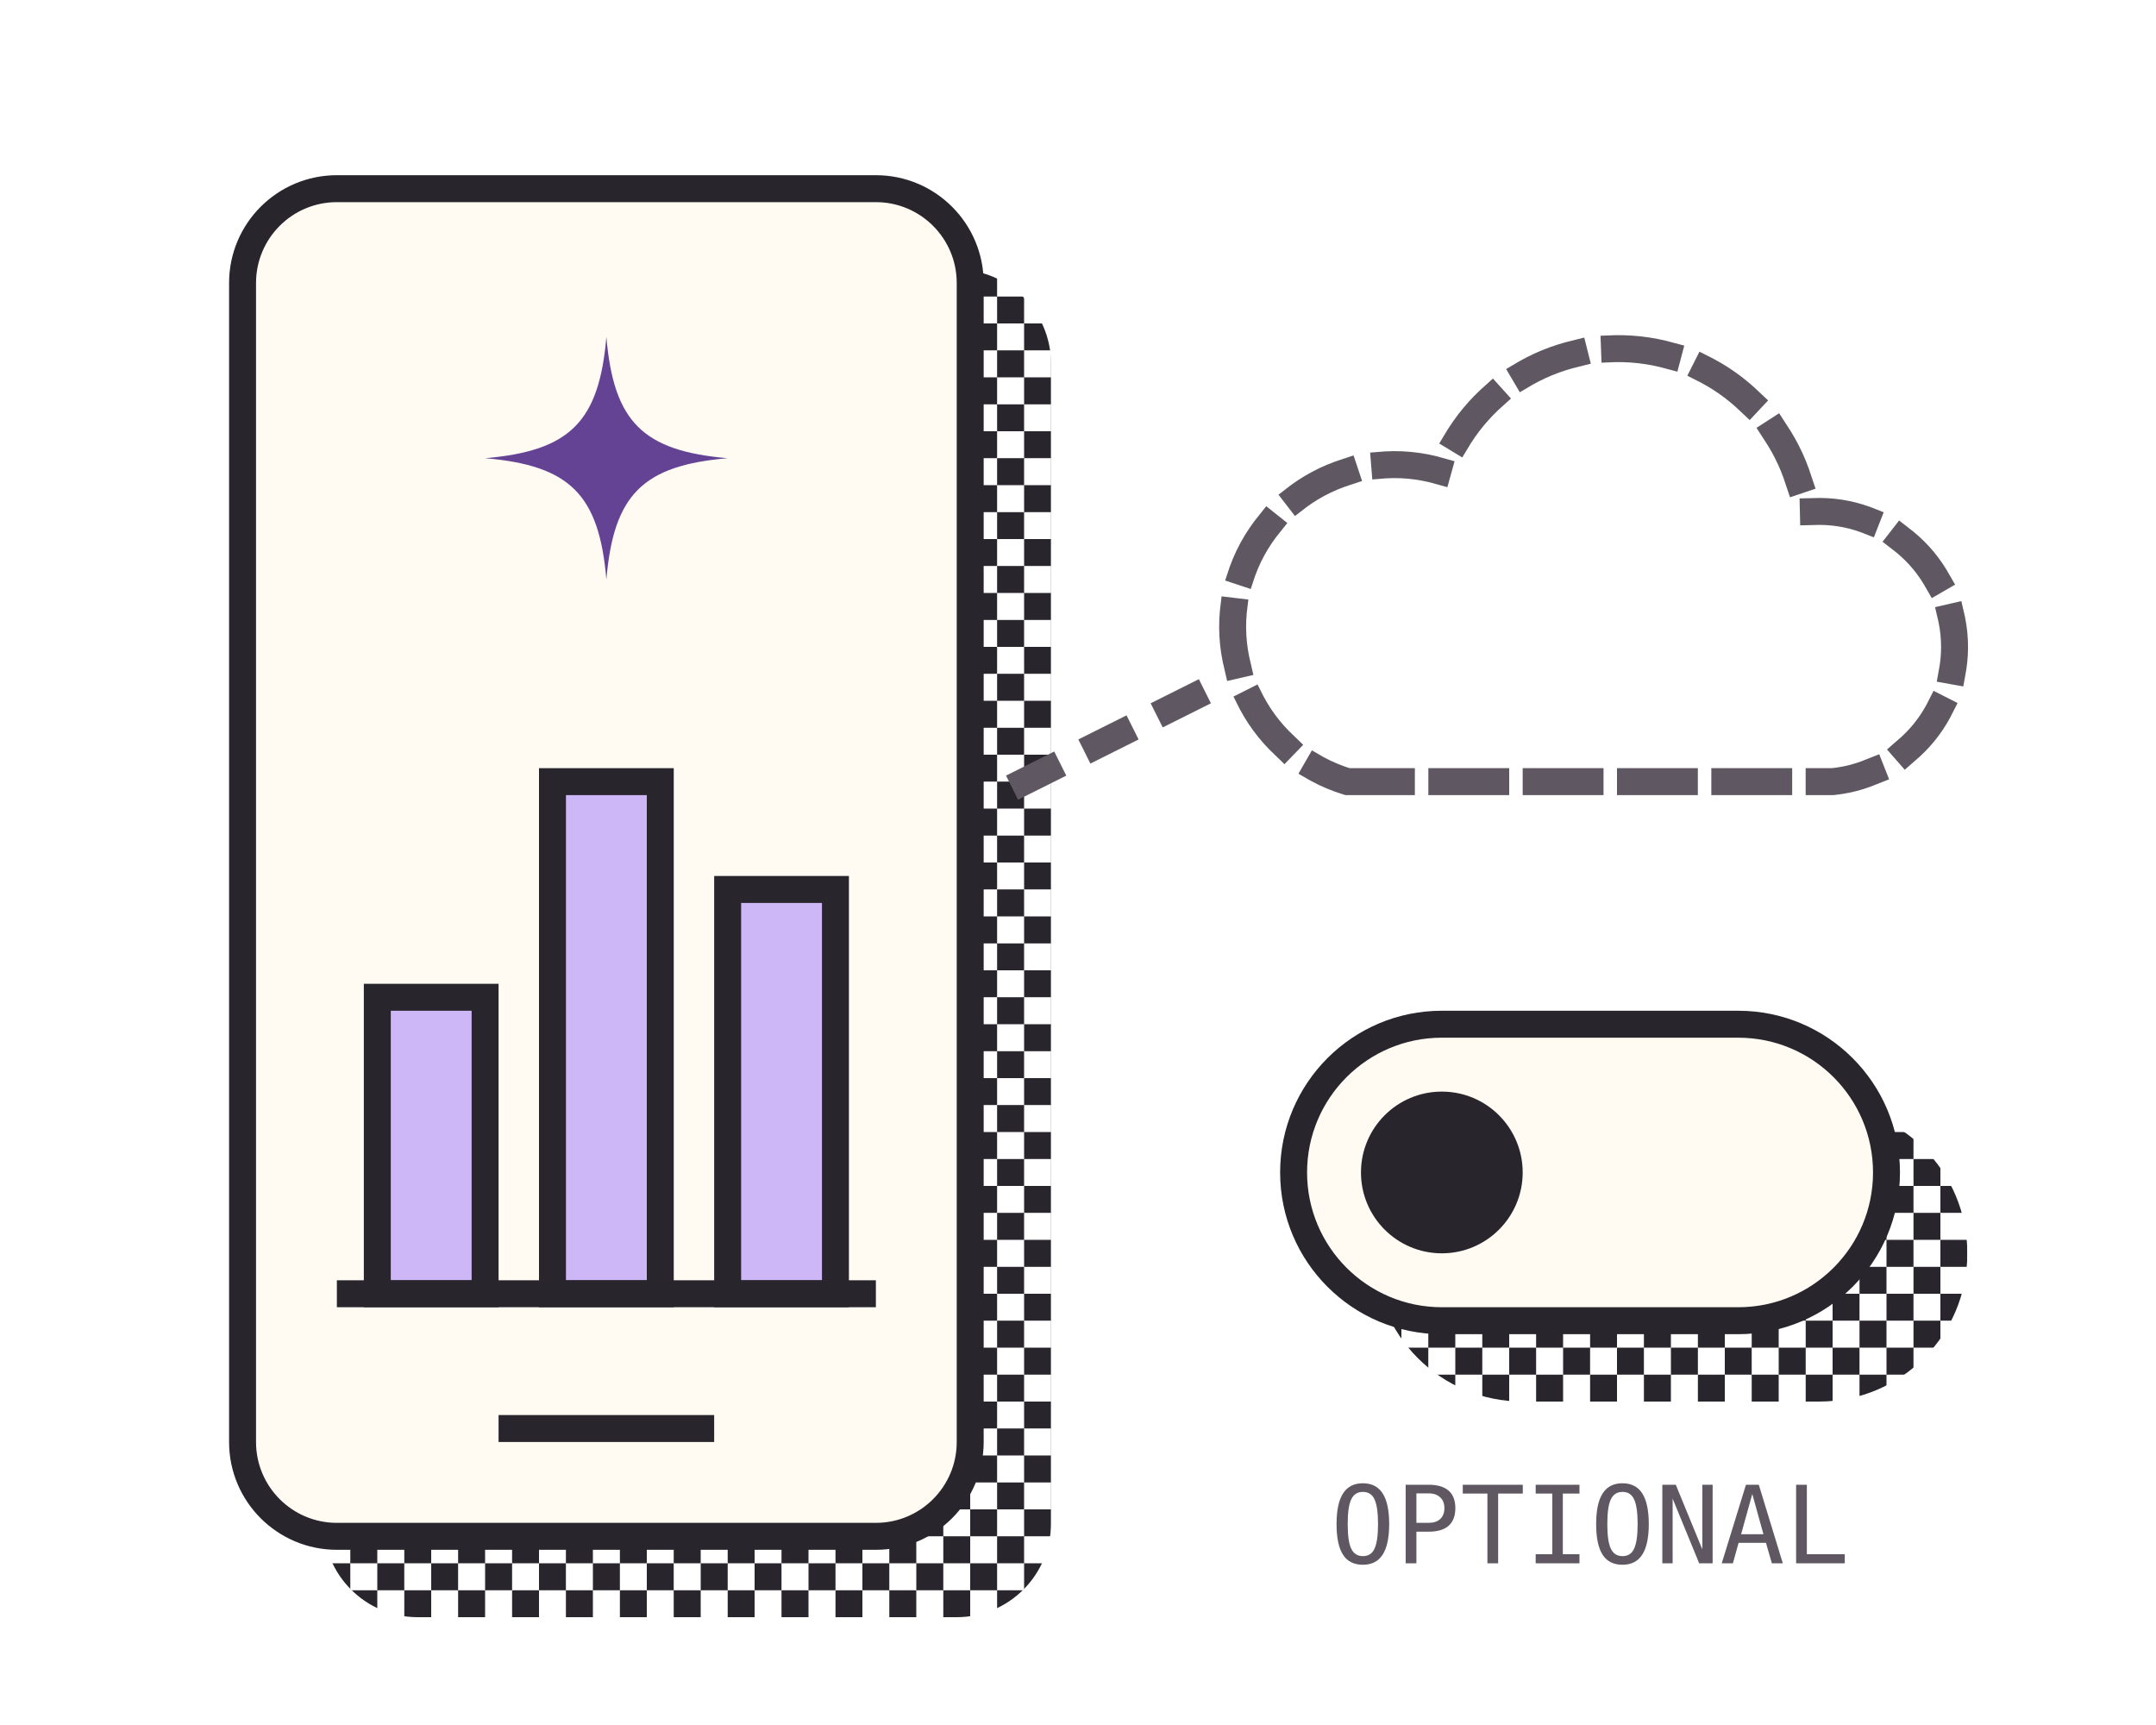
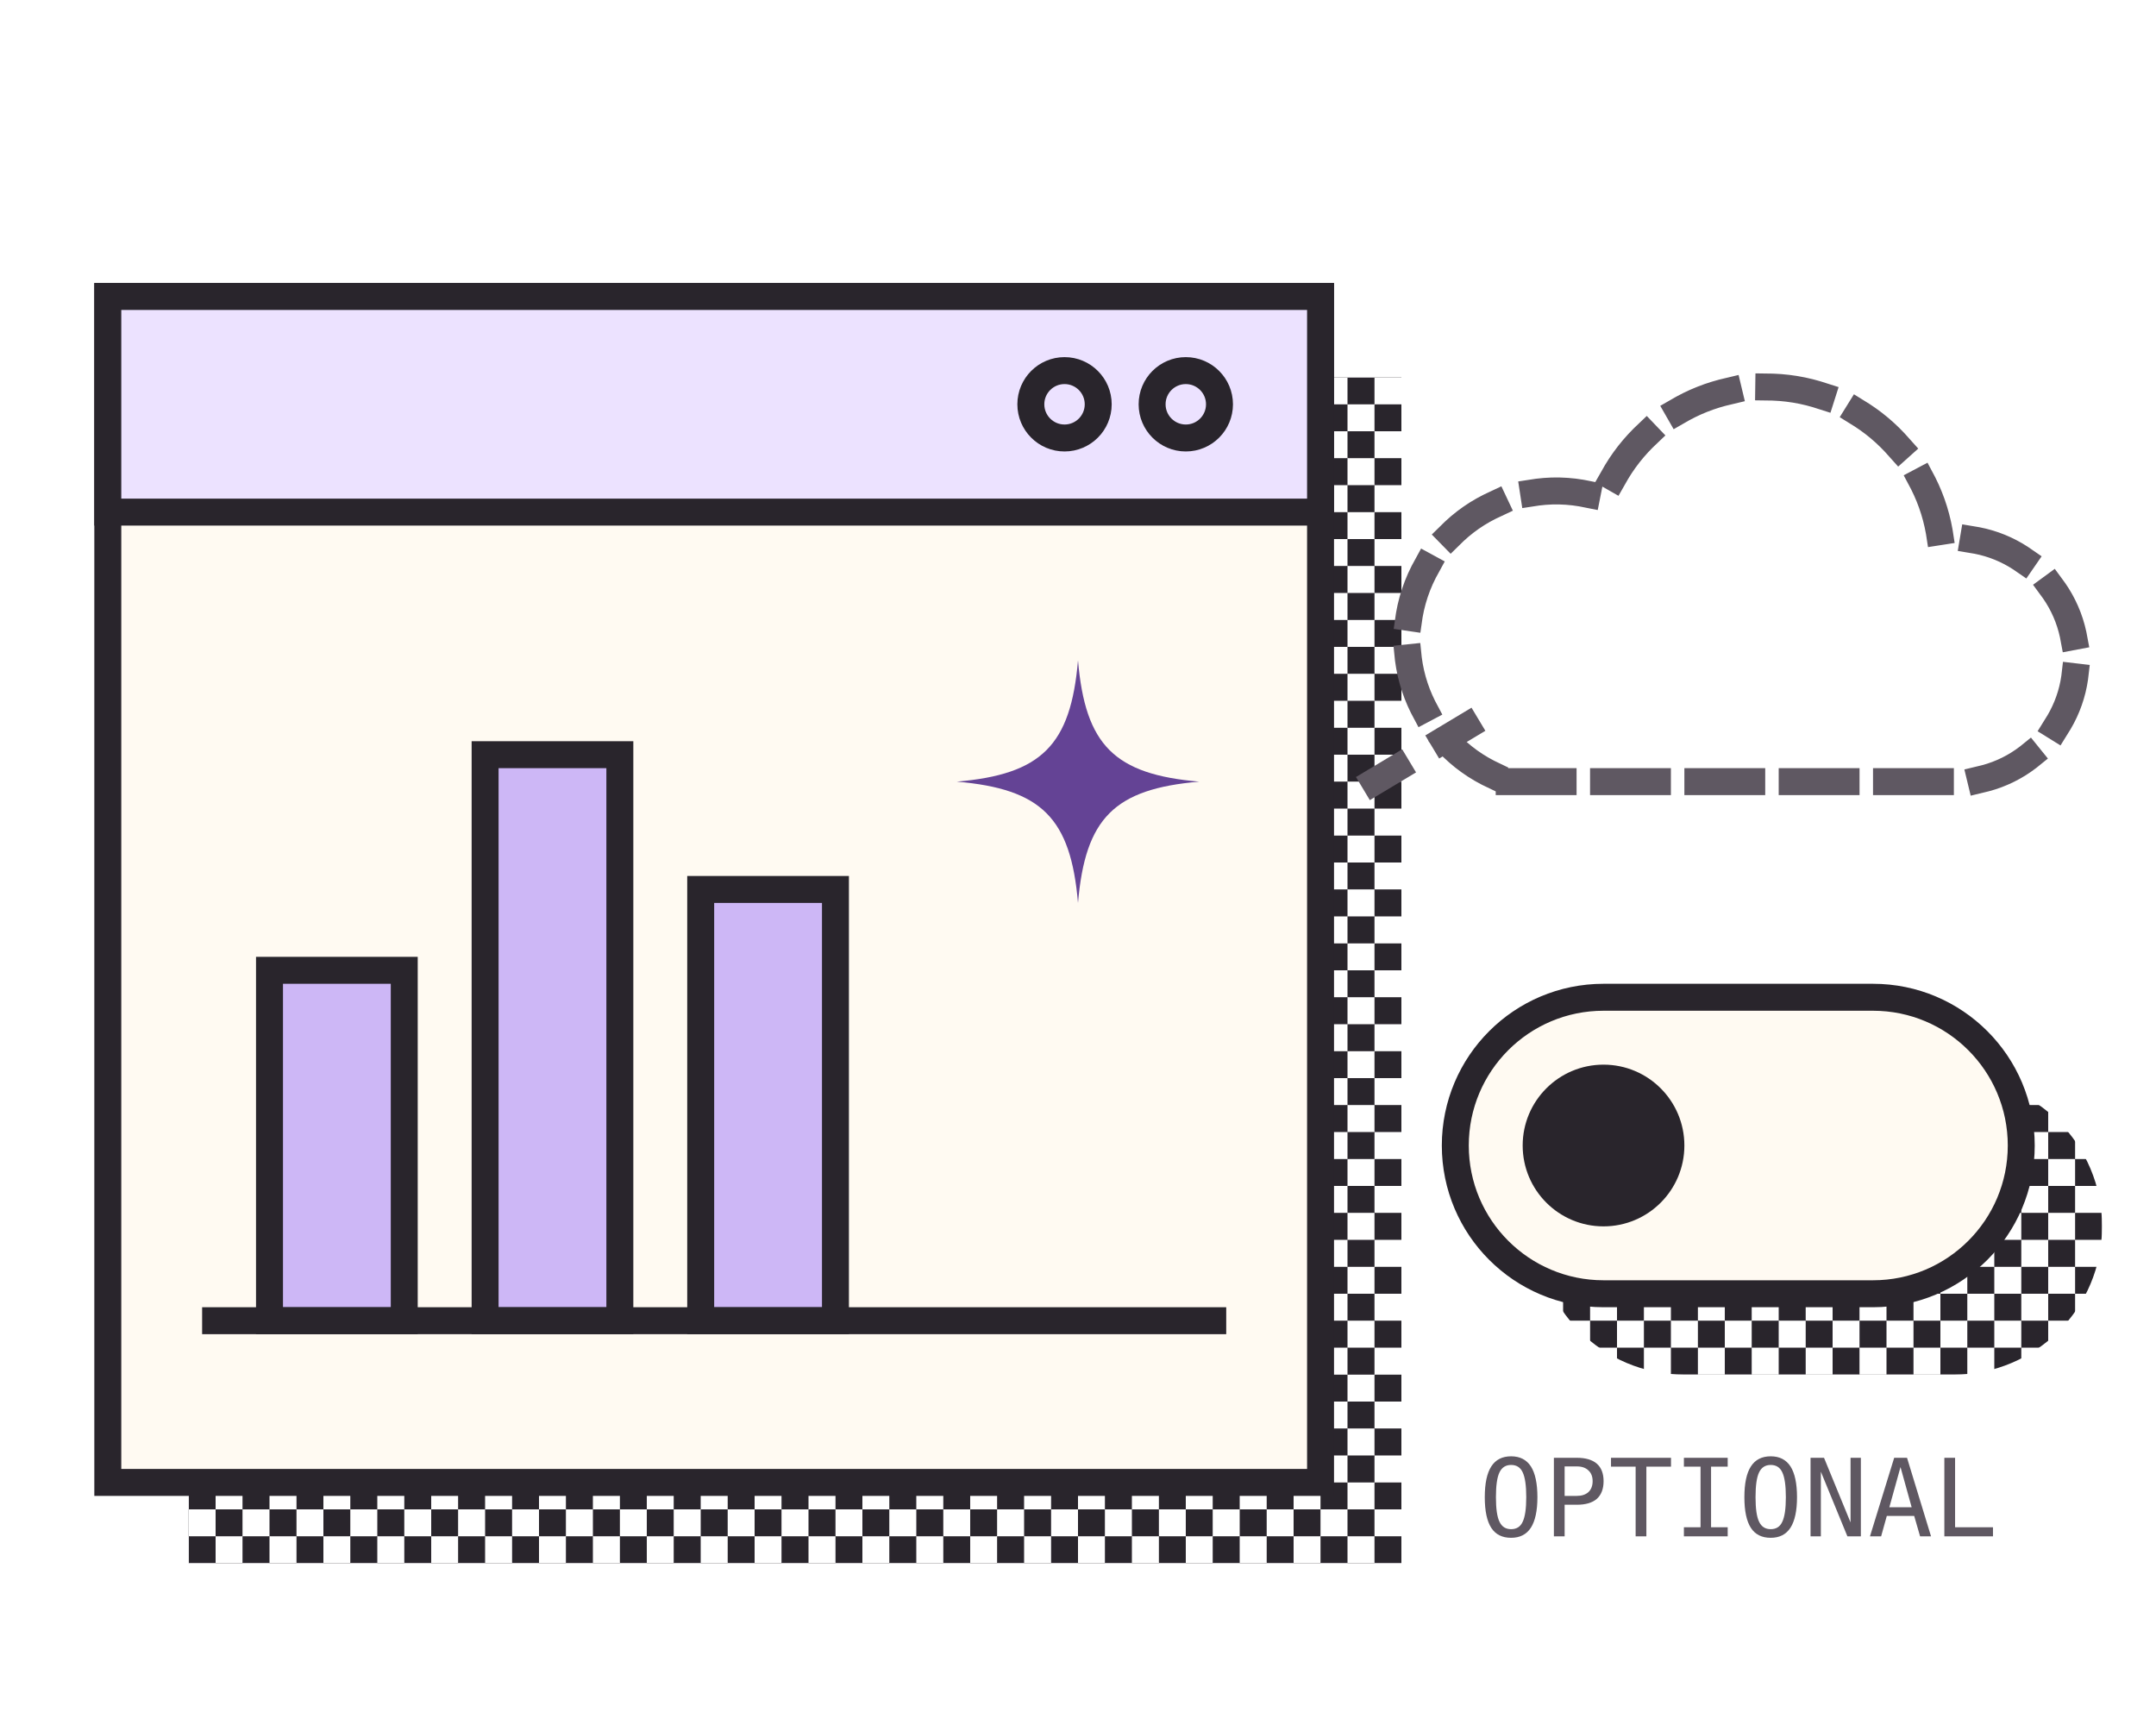
<svg xmlns="http://www.w3.org/2000/svg" width="160" height="128" viewBox="0 0 160 128" role="img" aria-label="offline">
  <defs>
    <pattern id="d-offline" width="4" height="4" patternUnits="userSpaceOnUse">
      <rect width="2" height="2" style="fill:#29252c" />
      <rect x="2" y="2" width="2" height="2" style="fill:#29252c" />
    </pattern>
  </defs>
  <g transform="translate(6 6)" style="fill:url(#d-offline)">
-     <rect x="18" y="14" width="54" height="100" rx="7" />
+     <rect x="8" y="22" width="90" height="88" />
  </g>
-   <rect x="18" y="14" width="54" height="100" rx="7" style="fill:#fffaf2;stroke:#29252c" stroke-width="2" />
-   <path d="M38 106H52" style="fill:none;stroke:#29252c" stroke-width="2" stroke-linecap="square" stroke-linejoin="miter" />
-   <rect x="28" y="74" width="8" height="22" rx="0" style="fill:#cdb7f6;stroke:#29252c" stroke-width="2" />
-   <rect x="41" y="58" width="8" height="38" rx="0" style="fill:#cdb7f6;stroke:#29252c" stroke-width="2" />
-   <rect x="54" y="66" width="8" height="30" rx="0" style="fill:#cdb7f6;stroke:#29252c" stroke-width="2" />
-   <path d="M26 96H64" style="fill:none;stroke:#29252c" stroke-width="2" stroke-linecap="square" stroke-linejoin="miter" />
-   <path d="M45 25C45.54 31.3 47.7 33.46 54 34C47.7 34.54 45.54 36.7 45 43C44.46 36.7 42.3 34.54 36 34C42.3 33.46 44.46 31.3 45 25Z" style="fill:#644395" />
-   <path d="M76 58L92 50" style="fill:none;stroke:#5f5862" stroke-width="2" stroke-linecap="square" stroke-linejoin="miter" stroke-dasharray="2 4" />
-   <path d="M100 58H136A10 10 0 0 0 134 38A14 14 0 0 0 107 35A11 11 0 0 0 100 58Z" style="fill:none;stroke:#5f5862" stroke-width="2" stroke-linecap="square" stroke-linejoin="miter" stroke-dasharray="4 3" />
+   <rect x="8" y="22" width="90" height="88" rx="0" style="fill:#fffaf2;stroke:#29252c" stroke-width="2" />
+   <rect x="8" y="22" width="90" height="16" rx="0" style="fill:#ece2ff;stroke:#29252c" stroke-width="2" />
+   <circle cx="88" cy="30" r="2.5" style="fill:none;stroke:#29252c" stroke-width="2" />
+   <circle cx="79" cy="30" r="2.5" style="fill:none;stroke:#29252c" stroke-width="2" />
+   <rect x="20" y="72" width="10" height="26" rx="0" style="fill:#cdb7f6;stroke:#29252c" stroke-width="2" />
+   <rect x="36" y="56" width="10" height="42" rx="0" style="fill:#cdb7f6;stroke:#29252c" stroke-width="2" />
+   <rect x="52" y="66" width="10" height="32" rx="0" style="fill:#cdb7f6;stroke:#29252c" stroke-width="2" />
+   <path d="M16 98H90" style="fill:none;stroke:#29252c" stroke-width="2" stroke-linecap="square" stroke-linejoin="miter" />
+   <path d="M80 49C80.54 55.3 82.7 57.46 89 58C82.7 58.54 80.54 60.7 80 67C79.46 60.7 77.3 58.54 71 58C77.3 57.46 79.46 55.3 80 49Z" style="fill:#644395" />
+   <path d="M102 58L112 52" style="fill:none;stroke:#5f5862" stroke-width="2" stroke-linecap="square" stroke-linejoin="miter" stroke-dasharray="2 4" />
+   <path d="M112 58H146A9 9 0 0 0 144 40A13 13 0 0 0 119 37A10 10 0 0 0 112 58Z" style="fill:none;stroke:#5f5862" stroke-width="2" stroke-linecap="square" stroke-linejoin="miter" stroke-dasharray="4 3" />
  <g transform="translate(6 6)" style="fill:url(#d-offline)">
-     <rect x="96" y="76" width="44" height="22" rx="11" />
+     <rect x="108" y="74" width="42" height="22" rx="11" />
  </g>
-   <rect x="96" y="76" width="44" height="22" rx="11" style="fill:#fffaf2;stroke:#29252c" stroke-width="2" />
-   <circle cx="107" cy="87" r="6" style="fill:#29252c" />
-   <text x="118" y="116" text-anchor="middle" font-family="DM Mono, monospace" font-size="8" font-weight="500" style="fill:#5f5862">OPTIONAL</text>
+   <rect x="108" y="74" width="42" height="22" rx="11" style="fill:#fffaf2;stroke:#29252c" stroke-width="2" />
+   <circle cx="119" cy="85" r="6" style="fill:#29252c" />
+   <text x="129" y="114" text-anchor="middle" font-family="DM Mono, monospace" font-size="8" font-weight="500" style="fill:#5f5862">OPTIONAL</text>
</svg>
